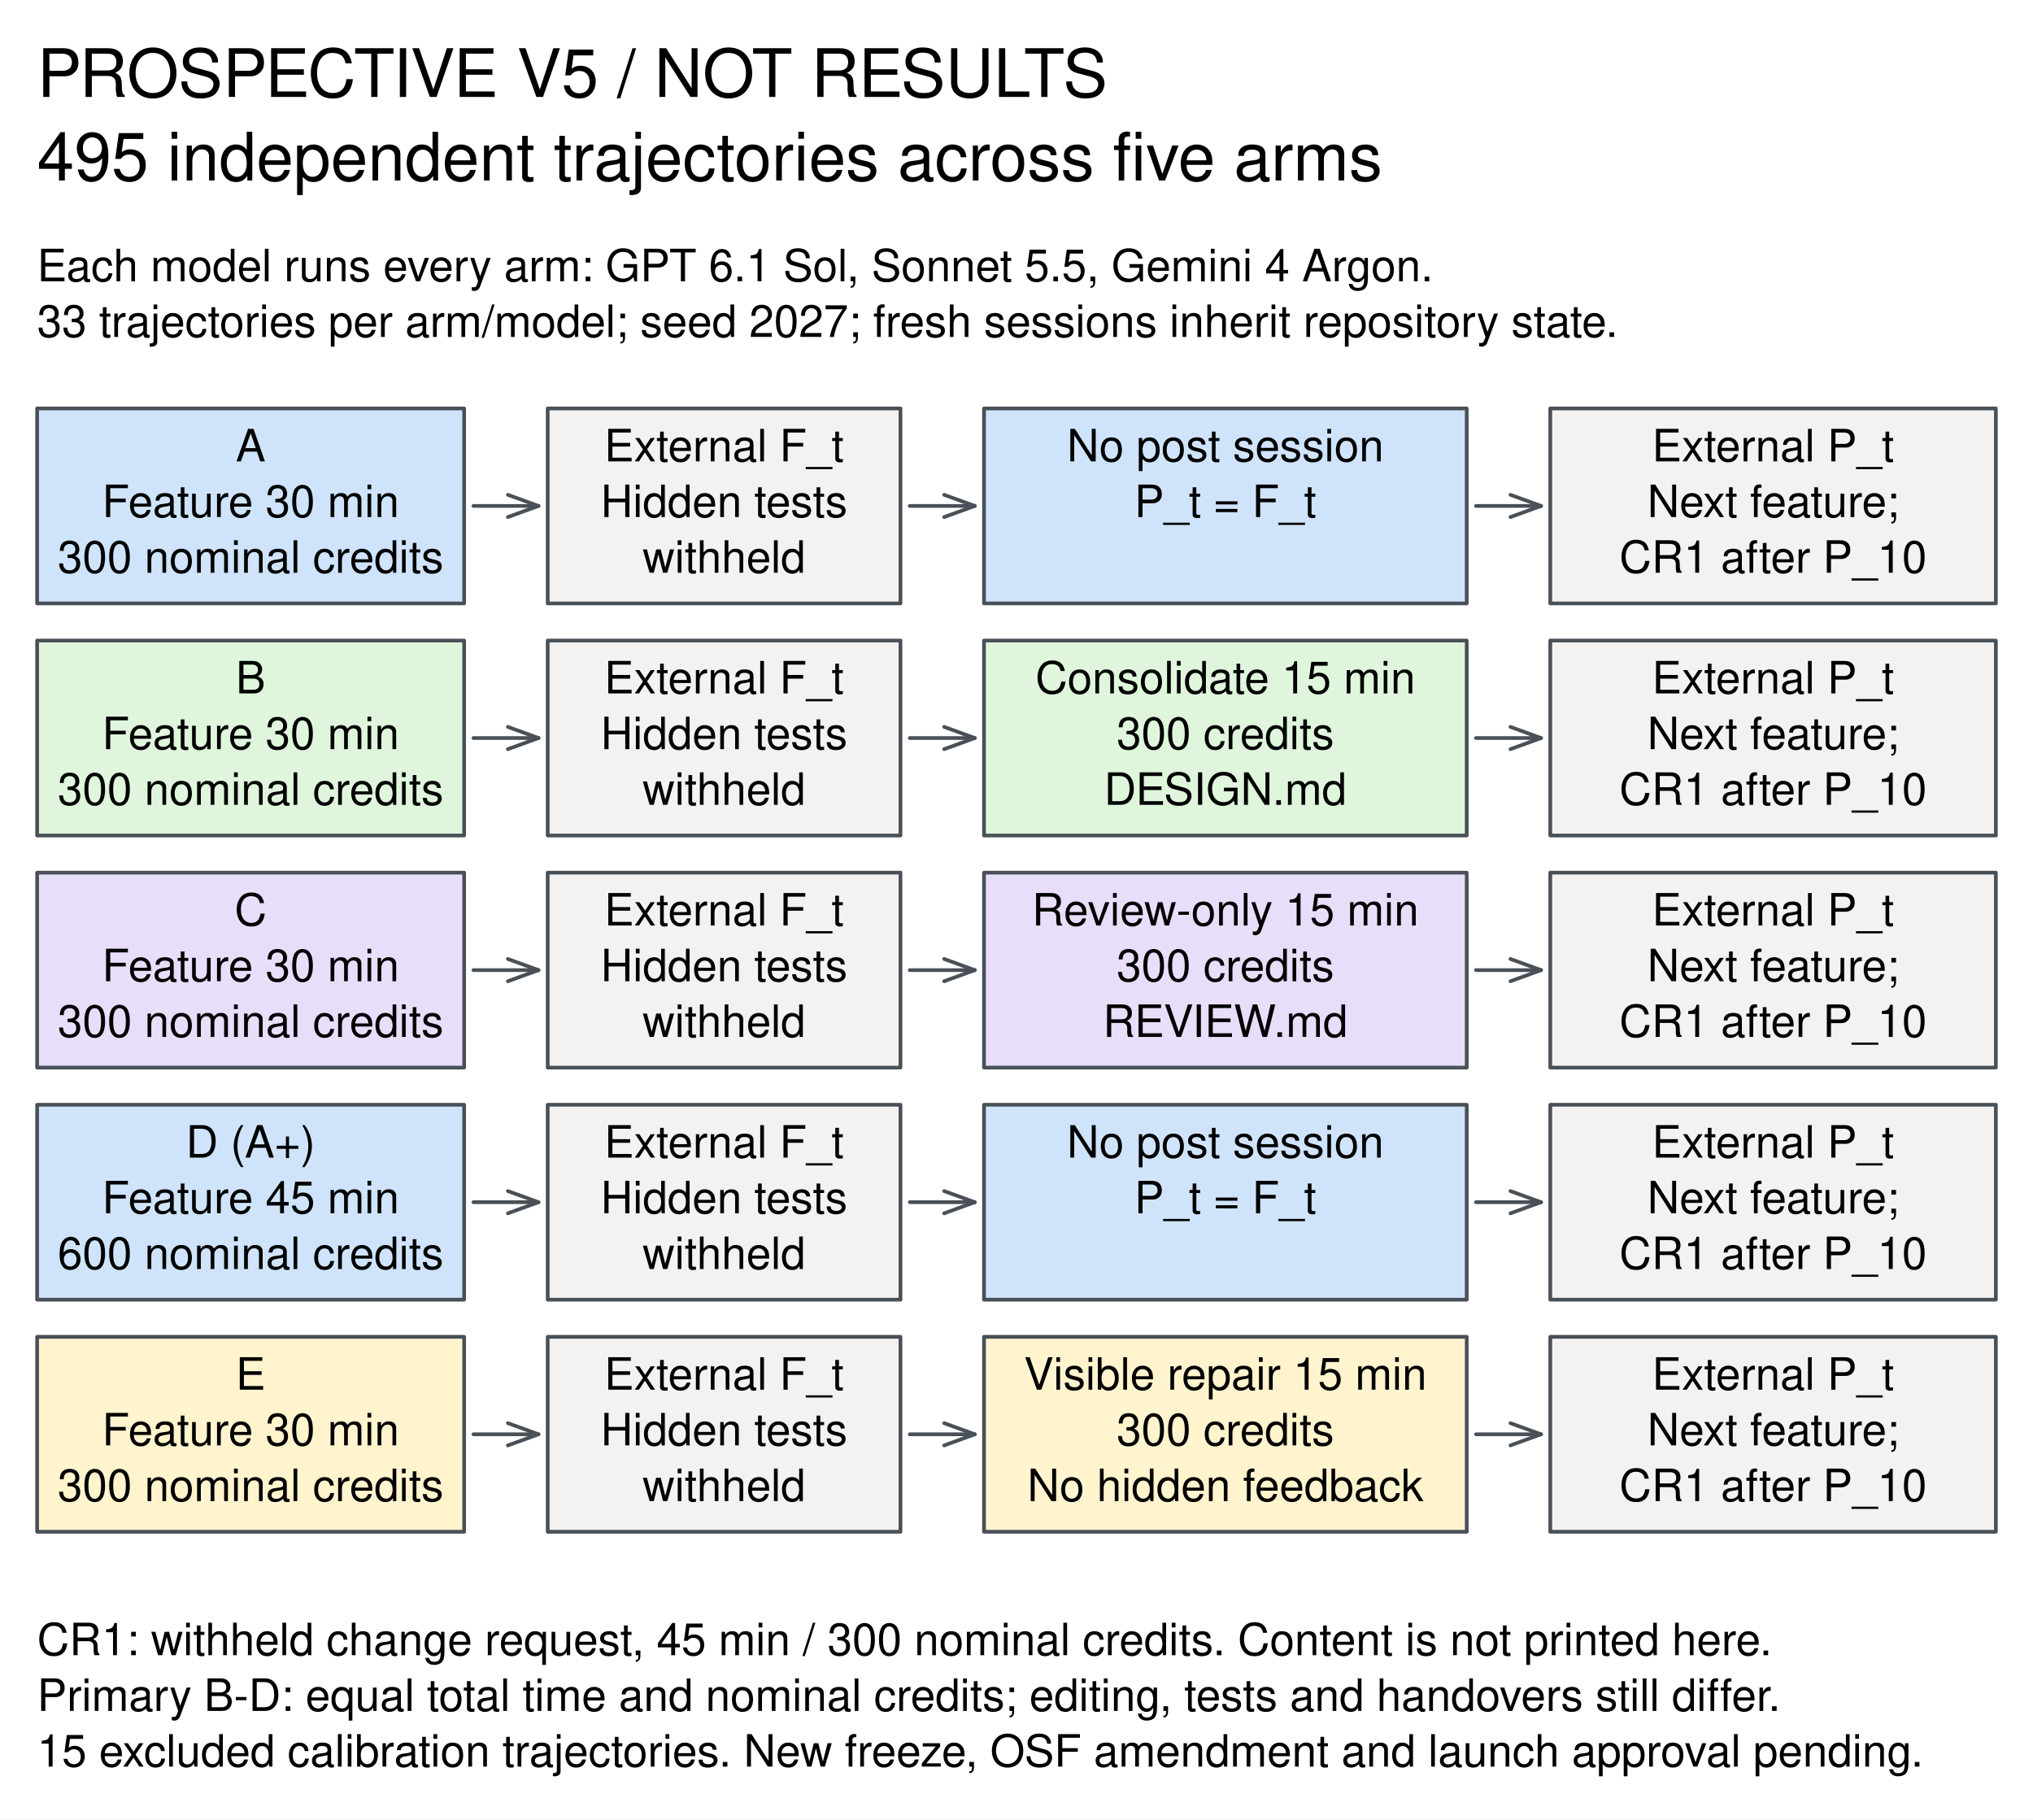
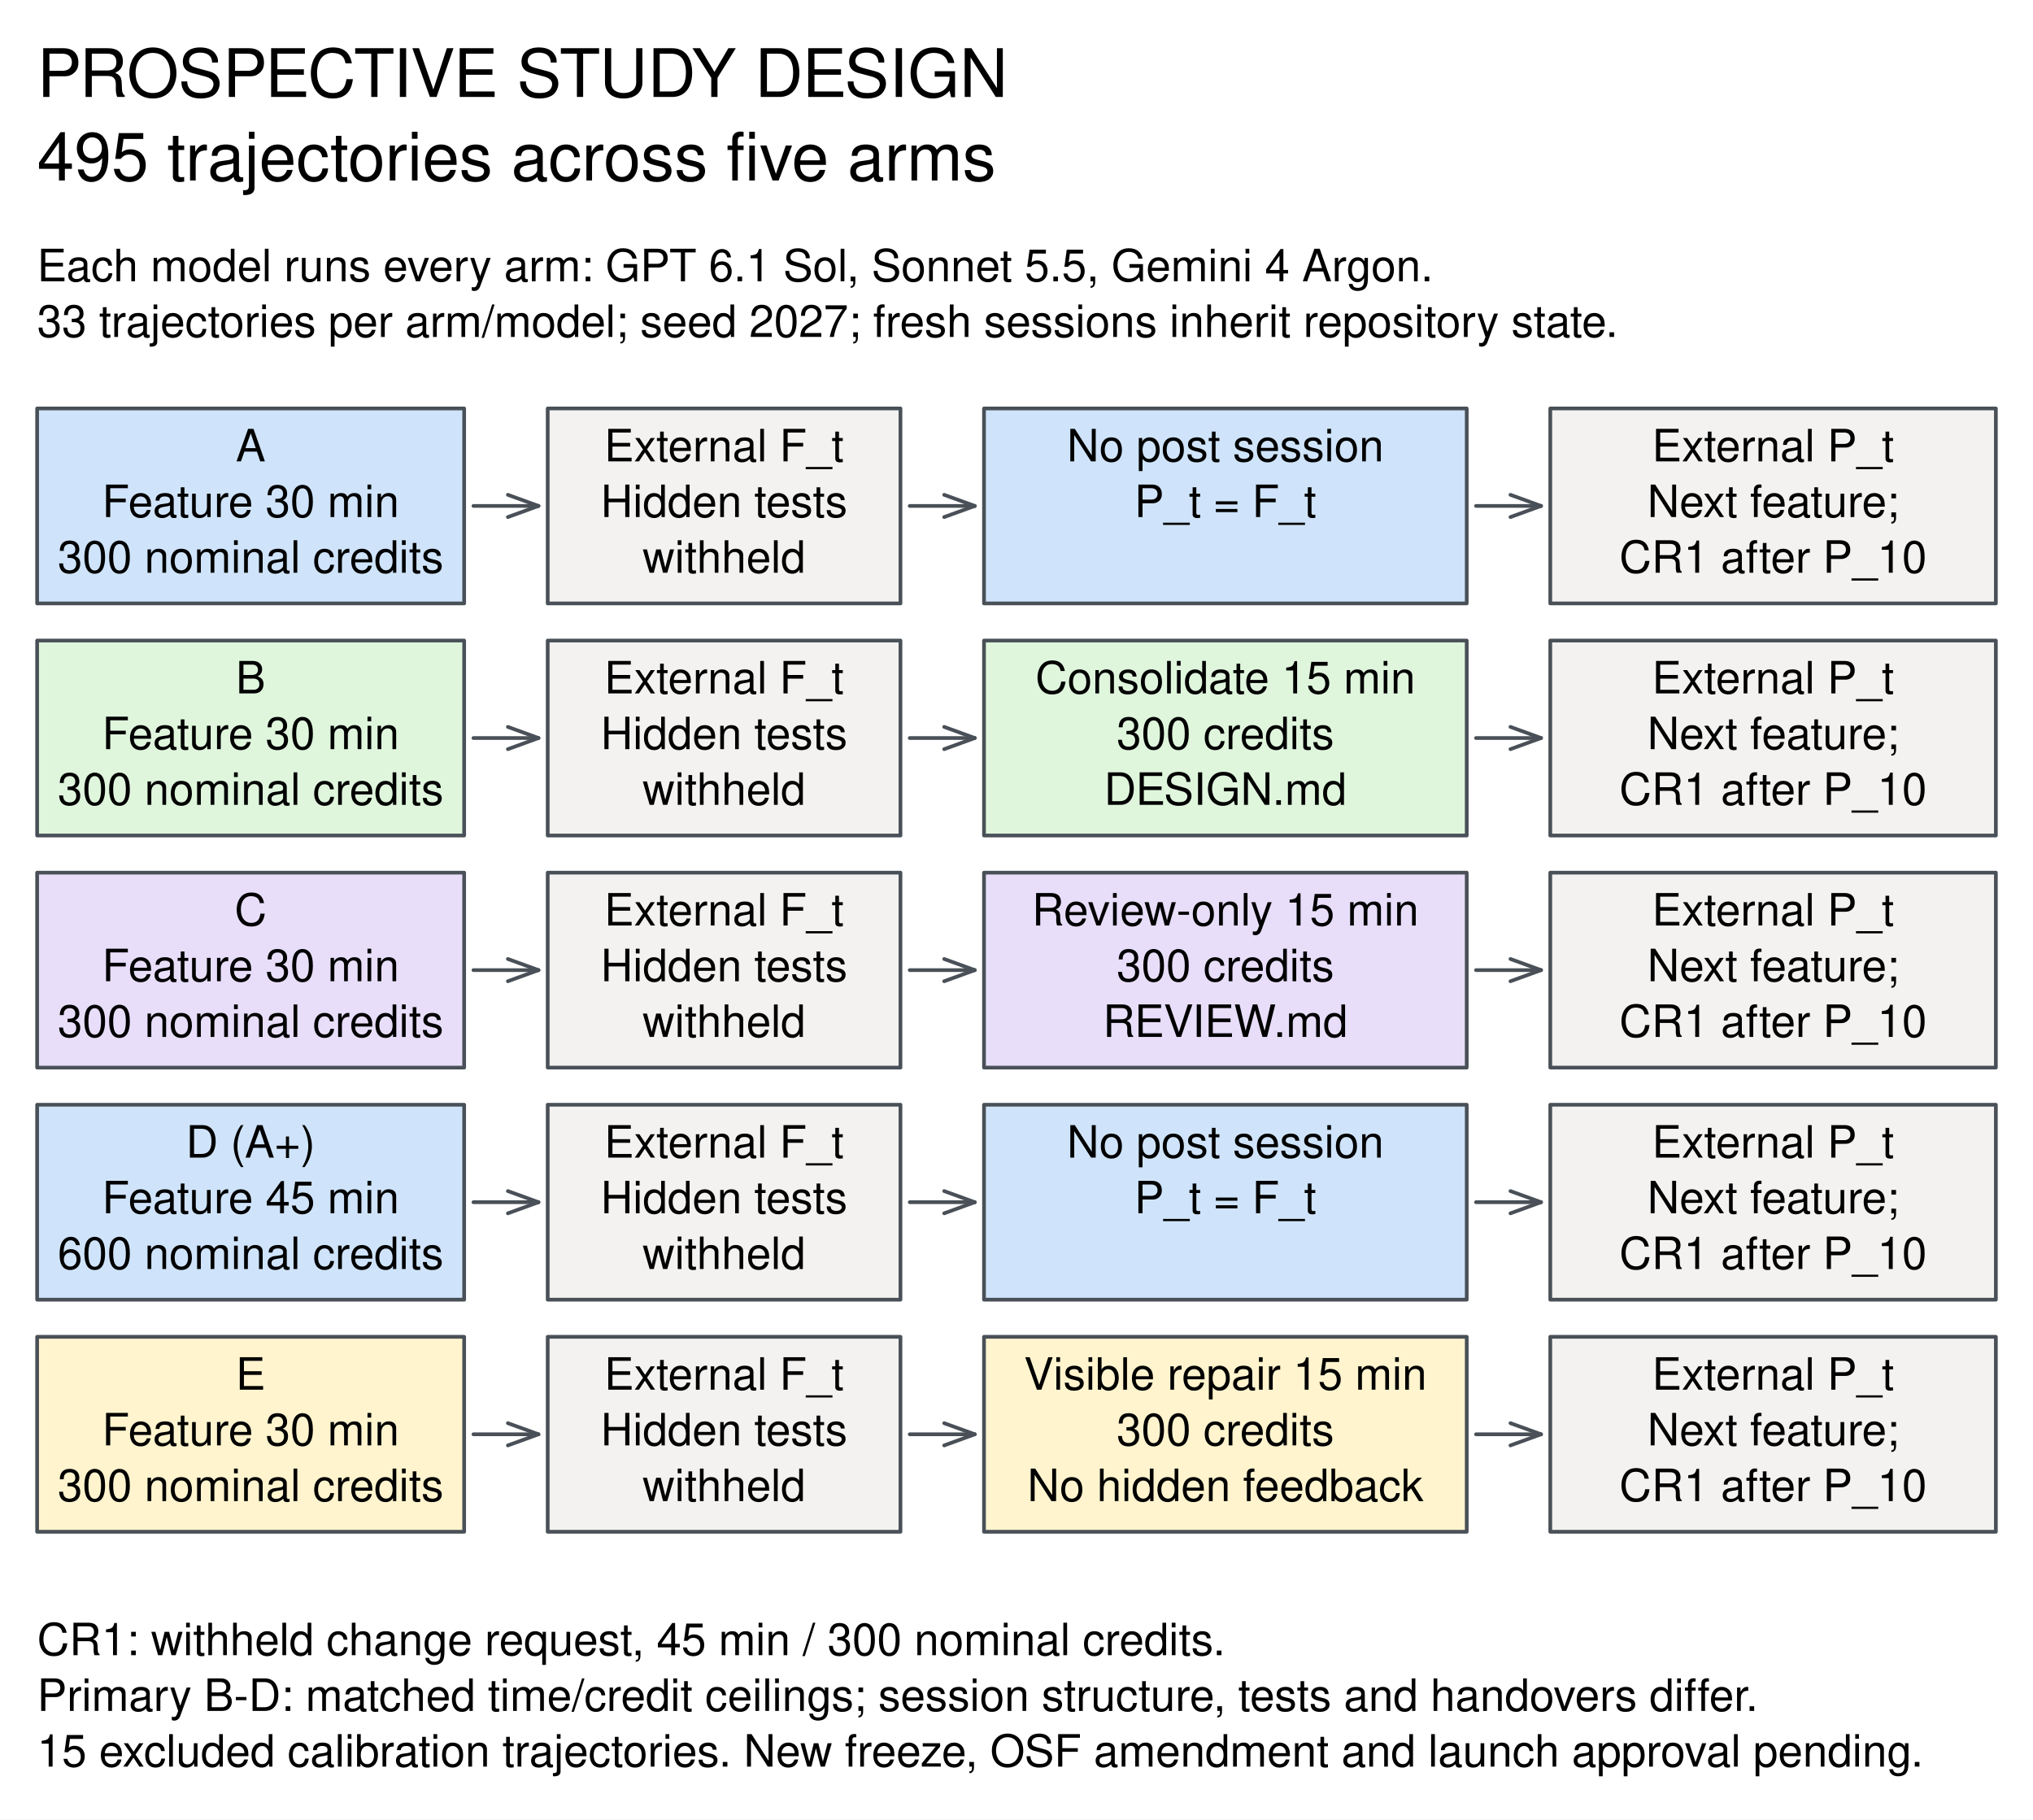
- <svg xmlns="http://www.w3.org/2000/svg" version="1.1" viewBox="0 0 1095 980" width="1095" height="980" data-source-sha256="dbc29b29dfb8ed0d226cc8c7c0f31c98709d17516f879c2e85faa7406adae901">
+ <svg xmlns="http://www.w3.org/2000/svg" version="1.1" viewBox="0 0 1095 980" width="1095" height="980" data-source-sha256="92f42d57559c1611776f6c818d2175ae9a0a7b2dbbf0409b1836638072770775">
  <defs>
    <style class="style-fonts">
      </style>
  </defs>
  <rect x="0" y="0" width="1095" height="980" fill="#ffffff" />
-   <g transform="translate(20 20) rotate(0 363.1904 45)">
-     <text x="0" y="32.221" font-family="Helvetica, Segoe UI Emoji" font-size="36px" fill="#000000" text-anchor="start" style="white-space: pre;" direction="ltr" dominant-baseline="alphabetic">PROSPECTIVE V5 / NOT RESULTS</text>
-     <text x="0" y="77.221" font-family="Helvetica, Segoe UI Emoji" font-size="36px" fill="#000000" text-anchor="start" style="white-space: pre;" direction="ltr" dominant-baseline="alphabetic">495 independent trajectories across five arms</text>
+   <g transform="translate(20 20) rotate(0 268.0488 45)">
+     <text x="0" y="32.221" font-family="Helvetica, Segoe UI Emoji" font-size="36px" fill="#000000" text-anchor="start" style="white-space: pre;" direction="ltr" dominant-baseline="alphabetic">PROSPECTIVE STUDY DESIGN</text>
+     <text x="0" y="77.221" font-family="Helvetica, Segoe UI Emoji" font-size="36px" fill="#000000" text-anchor="start" style="white-space: pre;" direction="ltr" dominant-baseline="alphabetic">495 trajectories across five arms</text>
  </g>
  <g transform="translate(20 130) rotate(0 426.873 30)">
    <text x="0" y="21.48" font-family="Helvetica, Segoe UI Emoji" font-size="24px" fill="#000000" text-anchor="start" style="white-space: pre;" direction="ltr" dominant-baseline="alphabetic">Each model runs every arm: GPT 6.1 Sol, Sonnet 5.5, Gemini 4 Argon.</text>
    <text x="0" y="51.48" font-family="Helvetica, Segoe UI Emoji" font-size="24px" fill="#000000" text-anchor="start" style="white-space: pre;" direction="ltr" dominant-baseline="alphabetic">33 trajectories per arm/model; seed 2027; fresh sessions inherit repository state.</text>
  </g>
  <g stroke-linecap="round" transform="translate(20 220) rotate(0 115 52.5)">
    <path d="M0 0 L230 0 L230 105 L0 105" stroke="none" stroke-width="0" fill="#CFE4FA" />
    <path d="M0 0 C46 0, 92.01 0, 230 0 M0 0 C49.68 0, 99.35 0, 230 0 M230 0 C230 32.07, 230 64.13, 230 105 M230 0 C230 34.21, 230 68.43, 230 105 M230 105 C164.56 105, 99.11 105, 0 105 M230 105 C155.77 105, 81.55 105, 0 105 M0 105 C0 81.68, 0 58.37, 0 0 M0 105 C0 78.27, 0 51.54, 0 0" stroke="#495057" stroke-width="2" fill="none" />
  </g>
  <g transform="translate(30.94336 227) rotate(0 104.0566 45)">
    <text x="104.057" y="21.48" font-family="Helvetica, Segoe UI Emoji" font-size="24px" fill="#000000" text-anchor="middle" style="white-space: pre;" direction="ltr" dominant-baseline="alphabetic">A</text>
    <text x="104.057" y="51.48" font-family="Helvetica, Segoe UI Emoji" font-size="24px" fill="#000000" text-anchor="middle" style="white-space: pre;" direction="ltr" dominant-baseline="alphabetic">Feature 30 min</text>
    <text x="104.057" y="81.48" font-family="Helvetica, Segoe UI Emoji" font-size="24px" fill="#000000" text-anchor="middle" style="white-space: pre;" direction="ltr" dominant-baseline="alphabetic">300 nominal credits</text>
  </g>
  <g stroke-linecap="round" transform="translate(295 220) rotate(0 95 52.5)">
    <path d="M0 0 L190 0 L190 105 L0 105" stroke="none" stroke-width="0" fill="#F3F2F1" />
    <path d="M0 0 C38 0, 76.01 0, 190 0 M0 0 C68.39 0, 136.79 0, 190 0 M190 0 C190 39.45, 190 78.89, 190 105 M190 0 C190 29.02, 190 58.05, 190 105 M190 105 C150.56 105, 111.13 105, 0 105 M190 105 C151.14 105, 112.27 105, 0 105 M0 105 C0 73.14, 0 41.28, 0 0 M0 105 C0 67.45, 0 29.9, 0 0" stroke="#495057" stroke-width="2" fill="none" />
  </g>
  <g transform="translate(323.2969 227) rotate(0 66.70312 45)">
    <text x="66.703" y="21.48" font-family="Helvetica, Segoe UI Emoji" font-size="24px" fill="#000000" text-anchor="middle" style="white-space: pre;" direction="ltr" dominant-baseline="alphabetic">External F_t</text>
    <text x="66.703" y="51.48" font-family="Helvetica, Segoe UI Emoji" font-size="24px" fill="#000000" text-anchor="middle" style="white-space: pre;" direction="ltr" dominant-baseline="alphabetic">Hidden tests</text>
    <text x="66.703" y="81.48" font-family="Helvetica, Segoe UI Emoji" font-size="24px" fill="#000000" text-anchor="middle" style="white-space: pre;" direction="ltr" dominant-baseline="alphabetic">withheld</text>
  </g>
  <g stroke-linecap="round" transform="translate(530 220) rotate(0 130 52.5)">
    <path d="M0 0 L260 0 L260 105 L0 105" stroke="none" stroke-width="0" fill="#CFE4FA" />
    <path d="M0 0 C52.01 0, 104.02 0, 260 0 M0 0 C79.03 0, 158.06 0, 260 0 M260 0 C260 25.82, 260 51.65, 260 105 M260 0 C260 23.83, 260 47.66, 260 105 M260 105 C174.05 105, 88.09 105, 0 105 M260 105 C185.55 105, 111.09 105, 0 105 M0 105 C0 64.59, 0 24.19, 0 0 M0 105 C0 77.63, 0 50.26, 0 0" stroke="#495057" stroke-width="2" fill="none" />
  </g>
  <g transform="translate(574.623 227) rotate(0 85.37695 30)">
    <text x="85.377" y="21.48" font-family="Helvetica, Segoe UI Emoji" font-size="24px" fill="#000000" text-anchor="middle" style="white-space: pre;" direction="ltr" dominant-baseline="alphabetic">No post session</text>
    <text x="85.377" y="51.48" font-family="Helvetica, Segoe UI Emoji" font-size="24px" fill="#000000" text-anchor="middle" style="white-space: pre;" direction="ltr" dominant-baseline="alphabetic">P_t = F_t</text>
  </g>
  <g stroke-linecap="round" transform="translate(835 220) rotate(0 120 52.5)">
    <path d="M0 0 L240 0 L240 105 L0 105" stroke="none" stroke-width="0" fill="#F3F2F1" />
    <path d="M0 0 C48.01 0, 96.02 0, 240 0 M0 0 C59.51 0, 119.01 0, 240 0 M240 0 C240 33.2, 240 66.4, 240 105 M240 0 C240 39.64, 240 79.28, 240 105 M240 105 C179.13 105, 118.26 105, 0 105 M240 105 C151.64 105, 63.27 105, 0 105 M0 105 C0 77.05, 0 49.1, 0 0 M0 105 C0 66.81, 0 28.62, 0 0" stroke="#495057" stroke-width="2" fill="none" />
  </g>
  <g transform="translate(872.2891 227) rotate(0 82.71094 45)">
    <text x="82.711" y="21.48" font-family="Helvetica, Segoe UI Emoji" font-size="24px" fill="#000000" text-anchor="middle" style="white-space: pre;" direction="ltr" dominant-baseline="alphabetic">External P_t</text>
    <text x="82.711" y="51.48" font-family="Helvetica, Segoe UI Emoji" font-size="24px" fill="#000000" text-anchor="middle" style="white-space: pre;" direction="ltr" dominant-baseline="alphabetic">Next feature;</text>
    <text x="82.711" y="81.48" font-family="Helvetica, Segoe UI Emoji" font-size="24px" fill="#000000" text-anchor="middle" style="white-space: pre;" direction="ltr" dominant-baseline="alphabetic">CR1 after P_10</text>
  </g>
  <g stroke-linecap="round">
    <g transform="translate(255 272.5) rotate(0 17.5 0)">
      <path d="M0 0 C7 0, 14 0, 35 0 M0 0 C13.72 0, 27.44 0, 35 0" stroke="#495057" stroke-width="2" fill="none" />
    </g>
    <g transform="translate(255 272.5) rotate(0 17.5 0)">
      <path d="M18.56 5.99 C21.85 4.79, 25.13 3.59, 35 0 M18.56 5.99 C25 3.64, 31.45 1.29, 35 0" stroke="#495057" stroke-width="2" fill="none" />
    </g>
    <g transform="translate(255 272.5) rotate(0 17.5 0)">
      <path d="M18.56 -5.99 C21.85 -4.79, 25.13 -3.59, 35 0 M18.56 -5.99 C25 -3.64, 31.45 -1.29, 35 0" stroke="#495057" stroke-width="2" fill="none" />
    </g>
  </g>
  <mask />
  <g stroke-linecap="round">
    <g transform="translate(490 272.5) rotate(0 17.5 0)">
      <path d="M0 0 C7 0, 14 0, 35 0 M0 0 C9.24 0, 18.47 0, 35 0" stroke="#495057" stroke-width="2" fill="none" />
    </g>
    <g transform="translate(490 272.5) rotate(0 17.5 0)">
      <path d="M18.56 5.99 C21.85 4.79, 25.14 3.59, 35 0 M18.56 5.99 C22.9 4.41, 27.24 2.83, 35 0" stroke="#495057" stroke-width="2" fill="none" />
    </g>
    <g transform="translate(490 272.5) rotate(0 17.5 0)">
      <path d="M18.56 -5.99 C21.85 -4.79, 25.14 -3.59, 35 0 M18.56 -5.99 C22.9 -4.41, 27.24 -2.83, 35 0" stroke="#495057" stroke-width="2" fill="none" />
    </g>
  </g>
  <mask />
  <g stroke-linecap="round">
    <g transform="translate(795 272.5) rotate(0 17.5 0)">
      <path d="M0 0 C7 0, 14 0, 35 0 M0 0 C11.76 0, 23.51 0, 35 0" stroke="#495057" stroke-width="2" fill="none" />
    </g>
    <g transform="translate(795 272.5) rotate(0 17.5 0)">
      <path d="M18.56 5.99 C21.85 4.79, 25.14 3.59, 35 0 M18.56 5.99 C24.08 3.97, 29.6 1.96, 35 0" stroke="#495057" stroke-width="2" fill="none" />
    </g>
    <g transform="translate(795 272.5) rotate(0 17.5 0)">
      <path d="M18.56 -5.99 C21.85 -4.79, 25.14 -3.59, 35 0 M18.56 -5.99 C24.08 -3.97, 29.6 -1.96, 35 0" stroke="#495057" stroke-width="2" fill="none" />
    </g>
  </g>
  <mask />
  <g stroke-linecap="round" transform="translate(20 345) rotate(0 115 52.5)">
    <path d="M0 0 L230 0 L230 105 L0 105" stroke="none" stroke-width="0" fill="#DFF6DD" />
    <path d="M0 0 C46.01 0, 92.03 0, 230 0 M0 0 C47.82 0, 95.64 0, 230 0 M230 0 C230 30.65, 230 61.29, 230 105 M230 0 C230 26.66, 230 53.33, 230 105 M230 105 C169.93 105, 109.86 105, 0 105 M230 105 C144.27 105, 58.54 105, 0 105 M0 105 C0 66.19, 0 27.38, 0 0 M0 105 C0 71.26, 0 37.53, 0 0" stroke="#495057" stroke-width="2" fill="none" />
  </g>
  <g transform="translate(30.94336 352) rotate(0 104.0566 45)">
    <text x="104.057" y="21.48" font-family="Helvetica, Segoe UI Emoji" font-size="24px" fill="#000000" text-anchor="middle" style="white-space: pre;" direction="ltr" dominant-baseline="alphabetic">B</text>
    <text x="104.057" y="51.48" font-family="Helvetica, Segoe UI Emoji" font-size="24px" fill="#000000" text-anchor="middle" style="white-space: pre;" direction="ltr" dominant-baseline="alphabetic">Feature 30 min</text>
    <text x="104.057" y="81.48" font-family="Helvetica, Segoe UI Emoji" font-size="24px" fill="#000000" text-anchor="middle" style="white-space: pre;" direction="ltr" dominant-baseline="alphabetic">300 nominal credits</text>
  </g>
  <g stroke-linecap="round" transform="translate(295 345) rotate(0 95 52.5)">
    <path d="M0 0 L190 0 L190 105 L0 105" stroke="none" stroke-width="0" fill="#F3F2F1" />
    <path d="M0 0 C38.01 0, 76.03 0, 190 0 M0 0 C66.86 0, 133.72 0, 190 0 M190 0 C190 38.02, 190 76.05, 190 105 M190 0 C190 21.47, 190 42.95, 190 105 M190 105 C117 105, 44 105, 0 105 M190 105 C141.64 105, 93.27 105, 0 105 M0 105 C0 78.64, 0 52.29, 0 0 M0 105 C0 81.44, 0 57.89, 0 0" stroke="#495057" stroke-width="2" fill="none" />
  </g>
  <g transform="translate(323.2969 352) rotate(0 66.70312 45)">
    <text x="66.703" y="21.48" font-family="Helvetica, Segoe UI Emoji" font-size="24px" fill="#000000" text-anchor="middle" style="white-space: pre;" direction="ltr" dominant-baseline="alphabetic">External F_t</text>
    <text x="66.703" y="51.48" font-family="Helvetica, Segoe UI Emoji" font-size="24px" fill="#000000" text-anchor="middle" style="white-space: pre;" direction="ltr" dominant-baseline="alphabetic">Hidden tests</text>
    <text x="66.703" y="81.48" font-family="Helvetica, Segoe UI Emoji" font-size="24px" fill="#000000" text-anchor="middle" style="white-space: pre;" direction="ltr" dominant-baseline="alphabetic">withheld</text>
  </g>
  <g stroke-linecap="round" transform="translate(530 345) rotate(0 130 52.5)">
    <path d="M0 0 L260 0 L260 105 L0 105" stroke="none" stroke-width="0" fill="#DFF6DD" />
    <path d="M0 0 C52.02 0, 104.04 0, 260 0 M0 0 C76.93 0, 153.86 0, 260 0 M260 0 C260 24.4, 260 48.8, 260 105 M260 0 C260 37.28, 260 74.56, 260 105 M260 105 C180.12 105, 100.24 105, 0 105 M260 105 C172.54 105, 85.09 105, 0 105 M0 105 C0 70.1, 0 35.2, 0 0 M0 105 C0 70.62, 0 36.25, 0 0" stroke="#495057" stroke-width="2" fill="none" />
  </g>
  <g transform="translate(557.2734 352) rotate(0 102.7266 45)">
    <text x="102.727" y="21.48" font-family="Helvetica, Segoe UI Emoji" font-size="24px" fill="#000000" text-anchor="middle" style="white-space: pre;" direction="ltr" dominant-baseline="alphabetic">Consolidate 15 min</text>
    <text x="102.727" y="51.48" font-family="Helvetica, Segoe UI Emoji" font-size="24px" fill="#000000" text-anchor="middle" style="white-space: pre;" direction="ltr" dominant-baseline="alphabetic">300 credits</text>
    <text x="102.727" y="81.48" font-family="Helvetica, Segoe UI Emoji" font-size="24px" fill="#000000" text-anchor="middle" style="white-space: pre;" direction="ltr" dominant-baseline="alphabetic">DESIGN.md</text>
  </g>
  <g stroke-linecap="round" transform="translate(835 345) rotate(0 120 52.5)">
    <path d="M0 0 L240 0 L240 105 L0 105" stroke="none" stroke-width="0" fill="#F3F2F1" />
    <path d="M0 0 C48.02 0, 96.04 0, 240 0 M0 0 C57.57 0, 115.14 0, 240 0 M240 0 C240 31.78, 240 63.56, 240 105 M240 0 C240 32.09, 240 64.18, 240 105 M240 105 C184.74 105, 129.48 105, 0 105 M240 105 C187.64 105, 135.27 105, 0 105 M0 105 C0 82.56, 0 60.11, 0 0 M0 105 C0 80.81, 0 56.61, 0 0" stroke="#495057" stroke-width="2" fill="none" />
  </g>
  <g transform="translate(872.2891 352) rotate(0 82.71094 45)">
    <text x="82.711" y="21.48" font-family="Helvetica, Segoe UI Emoji" font-size="24px" fill="#000000" text-anchor="middle" style="white-space: pre;" direction="ltr" dominant-baseline="alphabetic">External P_t</text>
    <text x="82.711" y="51.48" font-family="Helvetica, Segoe UI Emoji" font-size="24px" fill="#000000" text-anchor="middle" style="white-space: pre;" direction="ltr" dominant-baseline="alphabetic">Next feature;</text>
    <text x="82.711" y="81.48" font-family="Helvetica, Segoe UI Emoji" font-size="24px" fill="#000000" text-anchor="middle" style="white-space: pre;" direction="ltr" dominant-baseline="alphabetic">CR1 after P_10</text>
  </g>
  <g stroke-linecap="round">
    <g transform="translate(255 397.5) rotate(0 17.5 0)">
      <path d="M0 0 C7 0, 14.01 0, 35 0 M0 0 C13.44 0, 26.87 0, 35 0" stroke="#495057" stroke-width="2" fill="none" />
    </g>
    <g transform="translate(255 397.5) rotate(0 17.5 0)">
      <path d="M18.56 5.99 C21.85 4.79, 25.14 3.59, 35 0 M18.56 5.99 C24.87 3.69, 31.18 1.39, 35 0" stroke="#495057" stroke-width="2" fill="none" />
    </g>
    <g transform="translate(255 397.5) rotate(0 17.5 0)">
      <path d="M18.56 -5.99 C21.85 -4.79, 25.14 -3.59, 35 0 M18.56 -5.99 C24.87 -3.69, 31.18 -1.39, 35 0" stroke="#495057" stroke-width="2" fill="none" />
    </g>
  </g>
  <mask />
  <g stroke-linecap="round">
    <g transform="translate(490 397.5) rotate(0 17.5 0)">
      <path d="M0 0 C7 0, 14.01 0, 35 0 M0 0 C8.96 0, 17.91 0, 35 0" stroke="#495057" stroke-width="2" fill="none" />
    </g>
    <g transform="translate(490 397.5) rotate(0 17.5 0)">
      <path d="M18.56 5.99 C21.85 4.79, 25.14 3.59, 35 0 M18.56 5.99 C22.76 4.45, 26.97 2.92, 35 0" stroke="#495057" stroke-width="2" fill="none" />
    </g>
    <g transform="translate(490 397.5) rotate(0 17.5 0)">
      <path d="M18.56 -5.99 C21.85 -4.79, 25.14 -3.59, 35 0 M18.56 -5.99 C22.76 -4.45, 26.97 -2.92, 35 0" stroke="#495057" stroke-width="2" fill="none" />
    </g>
  </g>
  <mask />
  <g stroke-linecap="round">
    <g transform="translate(795 397.5) rotate(0 17.5 0)">
      <path d="M0 0 C7 0, 14.01 0, 35 0 M0 0 C11.47 0, 22.95 0, 35 0" stroke="#495057" stroke-width="2" fill="none" />
    </g>
    <g transform="translate(795 397.5) rotate(0 17.5 0)">
      <path d="M18.56 5.99 C21.85 4.79, 25.14 3.59, 35 0 M18.56 5.99 C23.95 4.02, 29.34 2.06, 35 0" stroke="#495057" stroke-width="2" fill="none" />
    </g>
    <g transform="translate(795 397.5) rotate(0 17.5 0)">
      <path d="M18.56 -5.99 C21.85 -4.79, 25.14 -3.59, 35 0 M18.56 -5.99 C23.95 -4.02, 29.34 -2.06, 35 0" stroke="#495057" stroke-width="2" fill="none" />
    </g>
  </g>
  <mask />
  <g stroke-linecap="round" transform="translate(20 470) rotate(0 115 52.5)">
    <path d="M0 0 L230 0 L230 105 L0 105" stroke="none" stroke-width="0" fill="#E8DEFA" />
    <path d="M0 0 C46.03 0, 92.05 0, 230 0 M0 0 C91.96 0, 183.93 0, 230 0 M230 0 C230 29.23, 230 58.45, 230 105 M230 0 C230 40.11, 230 80.23, 230 105 M230 105 C175.3 105, 120.6 105, 0 105 M230 105 C178.77 105, 127.54 105, 0 105 M0 105 C0 71.69, 0 38.39, 0 0 M0 105 C0 64.26, 0 23.51, 0 0" stroke="#495057" stroke-width="2" fill="none" />
  </g>
  <g transform="translate(30.94336 477) rotate(0 104.0566 45)">
    <text x="104.057" y="21.48" font-family="Helvetica, Segoe UI Emoji" font-size="24px" fill="#000000" text-anchor="middle" style="white-space: pre;" direction="ltr" dominant-baseline="alphabetic">C</text>
    <text x="104.057" y="51.48" font-family="Helvetica, Segoe UI Emoji" font-size="24px" fill="#000000" text-anchor="middle" style="white-space: pre;" direction="ltr" dominant-baseline="alphabetic">Feature 30 min</text>
    <text x="104.057" y="81.48" font-family="Helvetica, Segoe UI Emoji" font-size="24px" fill="#000000" text-anchor="middle" style="white-space: pre;" direction="ltr" dominant-baseline="alphabetic">300 nominal credits</text>
  </g>
  <g stroke-linecap="round" transform="translate(295 470) rotate(0 95 52.5)">
    <path d="M0 0 L190 0 L190 105 L0 105" stroke="none" stroke-width="0" fill="#F3F2F1" />
    <path d="M0 0 C38.02 0, 76.05 0, 190 0 M0 0 C65.33 0, 130.66 0, 190 0 M190 0 C190 36.6, 190 73.21, 190 105 M190 0 C190 34.92, 190 69.85, 190 105 M190 105 C121.44 105, 52.88 105, 0 105 M190 105 C132.14 105, 74.27 105, 0 105 M0 105 C0 63.15, 0 21.3, 0 0 M0 105 C0 74.44, 0 43.87, 0 0" stroke="#495057" stroke-width="2" fill="none" />
  </g>
  <g transform="translate(323.2969 477) rotate(0 66.70312 45)">
    <text x="66.703" y="21.48" font-family="Helvetica, Segoe UI Emoji" font-size="24px" fill="#000000" text-anchor="middle" style="white-space: pre;" direction="ltr" dominant-baseline="alphabetic">External F_t</text>
    <text x="66.703" y="51.48" font-family="Helvetica, Segoe UI Emoji" font-size="24px" fill="#000000" text-anchor="middle" style="white-space: pre;" direction="ltr" dominant-baseline="alphabetic">Hidden tests</text>
    <text x="66.703" y="81.48" font-family="Helvetica, Segoe UI Emoji" font-size="24px" fill="#000000" text-anchor="middle" style="white-space: pre;" direction="ltr" dominant-baseline="alphabetic">withheld</text>
  </g>
  <g stroke-linecap="round" transform="translate(530 470) rotate(0 130 52.5)">
    <path d="M0 0 L260 0 L260 105 L0 105" stroke="none" stroke-width="0" fill="#E8DEFA" />
    <path d="M0 0 C52.03 0, 104.07 0, 260 0 M0 0 C74.83 0, 149.67 0, 260 0 M260 0 C260 22.98, 260 45.96, 260 105 M260 0 C260 29.73, 260 59.46, 260 105 M260 105 C186.19 105, 112.39 105, 0 105 M260 105 C159.54 105, 59.09 105, 0 105 M0 105 C0 75.61, 0 46.21, 0 0 M0 105 C0 63.62, 0 22.23, 0 0" stroke="#495057" stroke-width="2" fill="none" />
  </g>
  <g transform="translate(555.293 477) rotate(0 104.707 45)">
    <text x="104.707" y="21.48" font-family="Helvetica, Segoe UI Emoji" font-size="24px" fill="#000000" text-anchor="middle" style="white-space: pre;" direction="ltr" dominant-baseline="alphabetic">Review-only 15 min</text>
    <text x="104.707" y="51.48" font-family="Helvetica, Segoe UI Emoji" font-size="24px" fill="#000000" text-anchor="middle" style="white-space: pre;" direction="ltr" dominant-baseline="alphabetic">300 credits</text>
    <text x="104.707" y="81.48" font-family="Helvetica, Segoe UI Emoji" font-size="24px" fill="#000000" text-anchor="middle" style="white-space: pre;" direction="ltr" dominant-baseline="alphabetic">REVIEW.md</text>
  </g>
  <g stroke-linecap="round" transform="translate(835 470) rotate(0 120 52.5)">
    <path d="M0 0 L240 0 L240 105 L0 105" stroke="none" stroke-width="0" fill="#F3F2F1" />
    <path d="M0 0 C48.03 0, 96.07 0, 240 0 M0 0 C55.63 0, 111.27 0, 240 0 M240 0 C240 30.36, 240 60.72, 240 105 M240 0 C240 24.54, 240 49.08, 240 105 M240 105 C190.34 105, 140.69 105, 0 105 M240 105 C175.64 105, 111.27 105, 0 105 M0 105 C0 67.06, 0 29.12, 0 0 M0 105 C0 73.8, 0 42.6, 0 0" stroke="#495057" stroke-width="2" fill="none" />
  </g>
  <g transform="translate(872.2891 477) rotate(0 82.71094 45)">
    <text x="82.711" y="21.48" font-family="Helvetica, Segoe UI Emoji" font-size="24px" fill="#000000" text-anchor="middle" style="white-space: pre;" direction="ltr" dominant-baseline="alphabetic">External P_t</text>
    <text x="82.711" y="51.48" font-family="Helvetica, Segoe UI Emoji" font-size="24px" fill="#000000" text-anchor="middle" style="white-space: pre;" direction="ltr" dominant-baseline="alphabetic">Next feature;</text>
    <text x="82.711" y="81.48" font-family="Helvetica, Segoe UI Emoji" font-size="24px" fill="#000000" text-anchor="middle" style="white-space: pre;" direction="ltr" dominant-baseline="alphabetic">CR1 after P_10</text>
  </g>
  <g stroke-linecap="round">
    <g transform="translate(255 522.5) rotate(0 17.5 0)">
      <path d="M0 0 C7.01 0, 14.01 0, 35 0 M0 0 C13.15 0, 26.31 0, 35 0" stroke="#495057" stroke-width="2" fill="none" />
    </g>
    <g transform="translate(255 522.5) rotate(0 17.5 0)">
      <path d="M18.56 5.99 C21.85 4.79, 25.14 3.59, 35 0 M18.56 5.99 C24.74 3.74, 30.92 1.49, 35 0" stroke="#495057" stroke-width="2" fill="none" />
    </g>
    <g transform="translate(255 522.5) rotate(0 17.5 0)">
      <path d="M18.56 -5.99 C21.85 -4.79, 25.14 -3.59, 35 0 M18.56 -5.99 C24.74 -3.74, 30.92 -1.49, 35 0" stroke="#495057" stroke-width="2" fill="none" />
    </g>
  </g>
  <mask />
  <g stroke-linecap="round">
    <g transform="translate(490 522.5) rotate(0 17.5 0)">
      <path d="M0 0 C7.01 0, 14.01 0, 35 0 M0 0 C8.67 0, 17.35 0, 35 0" stroke="#495057" stroke-width="2" fill="none" />
    </g>
    <g transform="translate(490 522.5) rotate(0 17.5 0)">
      <path d="M18.56 5.99 C21.85 4.79, 25.14 3.59, 35 0 M18.56 5.99 C22.63 4.5, 26.7 3.02, 35 0" stroke="#495057" stroke-width="2" fill="none" />
    </g>
    <g transform="translate(490 522.5) rotate(0 17.5 0)">
      <path d="M18.56 -5.99 C21.85 -4.79, 25.14 -3.59, 35 0 M18.56 -5.99 C22.63 -4.5, 26.7 -3.02, 35 0" stroke="#495057" stroke-width="2" fill="none" />
    </g>
  </g>
  <mask />
  <g stroke-linecap="round">
    <g transform="translate(795 522.5) rotate(0 17.5 0)">
      <path d="M0 0 C7.01 0, 14.01 0, 35 0 M0 0 C11.19 0, 22.38 0, 35 0" stroke="#495057" stroke-width="2" fill="none" />
    </g>
    <g transform="translate(795 522.5) rotate(0 17.5 0)">
      <path d="M18.56 5.99 C21.85 4.79, 25.14 3.59, 35 0 M18.56 5.99 C23.81 4.07, 29.07 2.16, 35 0" stroke="#495057" stroke-width="2" fill="none" />
    </g>
    <g transform="translate(795 522.5) rotate(0 17.5 0)">
      <path d="M18.56 -5.99 C21.85 -4.79, 25.14 -3.59, 35 0 M18.56 -5.99 C23.81 -4.07, 29.07 -2.16, 35 0" stroke="#495057" stroke-width="2" fill="none" />
    </g>
  </g>
  <mask />
  <g stroke-linecap="round" transform="translate(20 595) rotate(0 115 52.5)">
    <path d="M0 0 L230 0 L230 105 L0 105" stroke="none" stroke-width="0" fill="#CFE4FA" />
    <path d="M0 0 C46.04 0, 92.07 0, 230 0 M0 0 C90.11 0, 180.22 0, 230 0 M230 0 C230 27.8, 230 55.61, 230 105 M230 0 C230 32.56, 230 65.13, 230 105 M230 105 C180.67 105, 131.35 105, 0 105 M230 105 C167.27 105, 104.54 105, 0 105 M0 105 C0 77.2, 0 49.4, 0 0 M0 105 C0 78.25, 0 51.5, 0 0" stroke="#495057" stroke-width="2" fill="none" />
  </g>
  <g transform="translate(30.94336 602) rotate(0 104.0566 45)">
    <text x="104.057" y="21.48" font-family="Helvetica, Segoe UI Emoji" font-size="24px" fill="#000000" text-anchor="middle" style="white-space: pre;" direction="ltr" dominant-baseline="alphabetic">D (A+)</text>
    <text x="104.057" y="51.48" font-family="Helvetica, Segoe UI Emoji" font-size="24px" fill="#000000" text-anchor="middle" style="white-space: pre;" direction="ltr" dominant-baseline="alphabetic">Feature 45 min</text>
    <text x="104.057" y="81.48" font-family="Helvetica, Segoe UI Emoji" font-size="24px" fill="#000000" text-anchor="middle" style="white-space: pre;" direction="ltr" dominant-baseline="alphabetic">600 nominal credits</text>
  </g>
  <g stroke-linecap="round" transform="translate(295 595) rotate(0 95 52.5)">
    <path d="M0 0 L190 0 L190 105 L0 105" stroke="none" stroke-width="0" fill="#F3F2F1" />
    <path d="M0 0 C38.03 0, 76.06 0, 190 0 M0 0 C63.8 0, 127.59 0, 190 0 M190 0 C190 35.18, 190 70.36, 190 105 M190 0 C190 27.37, 190 54.75, 190 105 M190 105 C125.88 105, 61.75 105, 0 105 M190 105 C122.64 105, 55.27 105, 0 105 M0 105 C0 68.66, 0 32.31, 0 0 M0 105 C0 67.43, 0 29.86, 0 0" stroke="#495057" stroke-width="2" fill="none" />
  </g>
  <g transform="translate(323.2969 602) rotate(0 66.70312 45)">
    <text x="66.703" y="21.48" font-family="Helvetica, Segoe UI Emoji" font-size="24px" fill="#000000" text-anchor="middle" style="white-space: pre;" direction="ltr" dominant-baseline="alphabetic">External F_t</text>
    <text x="66.703" y="51.48" font-family="Helvetica, Segoe UI Emoji" font-size="24px" fill="#000000" text-anchor="middle" style="white-space: pre;" direction="ltr" dominant-baseline="alphabetic">Hidden tests</text>
    <text x="66.703" y="81.48" font-family="Helvetica, Segoe UI Emoji" font-size="24px" fill="#000000" text-anchor="middle" style="white-space: pre;" direction="ltr" dominant-baseline="alphabetic">withheld</text>
  </g>
  <g stroke-linecap="round" transform="translate(530 595) rotate(0 130 52.5)">
    <path d="M0 0 L260 0 L260 105 L0 105" stroke="none" stroke-width="0" fill="#CFE4FA" />
    <path d="M0 0 C52.05 0, 104.09 0, 260 0 M0 0 C72.74 0, 145.47 0, 260 0 M260 0 C260 21.56, 260 43.12, 260 105 M260 0 C260 22.18, 260 44.37, 260 105 M260 105 C192.27 105, 124.53 105, 0 105 M260 105 C198.54 105, 137.09 105, 0 105 M0 105 C0 81.11, 0 57.22, 0 0 M0 105 C0 77.61, 0 50.22, 0 0" stroke="#495057" stroke-width="2" fill="none" />
  </g>
  <g transform="translate(574.623 602) rotate(0 85.37695 30)">
    <text x="85.377" y="21.48" font-family="Helvetica, Segoe UI Emoji" font-size="24px" fill="#000000" text-anchor="middle" style="white-space: pre;" direction="ltr" dominant-baseline="alphabetic">No post session</text>
    <text x="85.377" y="51.48" font-family="Helvetica, Segoe UI Emoji" font-size="24px" fill="#000000" text-anchor="middle" style="white-space: pre;" direction="ltr" dominant-baseline="alphabetic">P_t = F_t</text>
  </g>
  <g stroke-linecap="round" transform="translate(835 595) rotate(0 120 52.5)">
    <path d="M0 0 L240 0 L240 105 L0 105" stroke="none" stroke-width="0" fill="#F3F2F1" />
    <path d="M0 0 C48.05 0, 96.09 0, 240 0 M0 0 C53.7 0, 107.4 0, 240 0 M240 0 C240 28.94, 240 57.88, 240 105 M240 0 C240 37.99, 240 75.98, 240 105 M240 105 C147.95 105, 55.9 105, 0 105 M240 105 C163.63 105, 87.27 105, 0 105 M0 105 C0 72.57, 0 40.13, 0 0 M0 105 C0 66.79, 0 28.58, 0 0" stroke="#495057" stroke-width="2" fill="none" />
  </g>
  <g transform="translate(872.2891 602) rotate(0 82.71094 45)">
    <text x="82.711" y="21.48" font-family="Helvetica, Segoe UI Emoji" font-size="24px" fill="#000000" text-anchor="middle" style="white-space: pre;" direction="ltr" dominant-baseline="alphabetic">External P_t</text>
    <text x="82.711" y="51.48" font-family="Helvetica, Segoe UI Emoji" font-size="24px" fill="#000000" text-anchor="middle" style="white-space: pre;" direction="ltr" dominant-baseline="alphabetic">Next feature;</text>
    <text x="82.711" y="81.48" font-family="Helvetica, Segoe UI Emoji" font-size="24px" fill="#000000" text-anchor="middle" style="white-space: pre;" direction="ltr" dominant-baseline="alphabetic">CR1 after P_10</text>
  </g>
  <g stroke-linecap="round">
    <g transform="translate(255 647.5) rotate(0 17.5 0)">
      <path d="M0 0 C7.01 0, 14.01 0, 35 0 M0 0 C12.87 0, 25.74 0, 35 0" stroke="#495057" stroke-width="2" fill="none" />
    </g>
    <g transform="translate(255 647.5) rotate(0 17.5 0)">
      <path d="M18.56 5.99 C21.85 4.79, 25.14 3.59, 35 0 M18.56 5.99 C24.6 3.78, 30.65 1.58, 35 0" stroke="#495057" stroke-width="2" fill="none" />
    </g>
    <g transform="translate(255 647.5) rotate(0 17.5 0)">
      <path d="M18.56 -5.99 C21.85 -4.79, 25.14 -3.59, 35 0 M18.56 -5.99 C24.6 -3.78, 30.65 -1.58, 35 0" stroke="#495057" stroke-width="2" fill="none" />
    </g>
  </g>
  <mask />
  <g stroke-linecap="round">
    <g transform="translate(490 647.5) rotate(0 17.5 0)">
      <path d="M0 0 C7.01 0, 14.01 0, 35 0 M0 0 C8.39 0, 16.78 0, 35 0" stroke="#495057" stroke-width="2" fill="none" />
    </g>
    <g transform="translate(490 647.5) rotate(0 17.5 0)">
      <path d="M18.56 5.99 C21.85 4.79, 25.14 3.59, 35 0 M18.56 5.99 C22.5 4.55, 26.44 3.12, 35 0" stroke="#495057" stroke-width="2" fill="none" />
    </g>
    <g transform="translate(490 647.5) rotate(0 17.5 0)">
      <path d="M18.56 -5.99 C21.85 -4.79, 25.14 -3.59, 35 0 M18.56 -5.99 C22.5 -4.55, 26.44 -3.12, 35 0" stroke="#495057" stroke-width="2" fill="none" />
    </g>
  </g>
  <mask />
  <g stroke-linecap="round">
    <g transform="translate(795 647.5) rotate(0 17.5 0)">
      <path d="M0 0 C7.01 0, 14.01 0, 35 0 M0 0 C10.91 0, 21.82 0, 35 0" stroke="#495057" stroke-width="2" fill="none" />
    </g>
    <g transform="translate(795 647.5) rotate(0 17.5 0)">
      <path d="M18.56 5.99 C21.85 4.79, 25.14 3.59, 35 0 M18.56 5.99 C23.68 4.12, 28.81 2.25, 35 0" stroke="#495057" stroke-width="2" fill="none" />
    </g>
    <g transform="translate(795 647.5) rotate(0 17.5 0)">
      <path d="M18.56 -5.99 C21.85 -4.79, 25.14 -3.59, 35 0 M18.56 -5.99 C23.68 -4.12, 28.81 -2.25, 35 0" stroke="#495057" stroke-width="2" fill="none" />
    </g>
  </g>
  <mask />
  <g stroke-linecap="round" transform="translate(20 720) rotate(0 115 52.5)">
    <path d="M0 0 L230 0 L230 105 L0 105" stroke="none" stroke-width="0" fill="#FFF4CE" />
    <path d="M0 0 C46.05 0, 92.1 0, 230 0 M0 0 C88.25 0, 176.51 0, 230 0 M230 0 C230 26.38, 230 52.77, 230 105 M230 0 C230 25.01, 230 50.03, 230 105 M230 105 C140.05 105, 50.09 105, 0 105 M230 105 C155.77 105, 81.54 105, 0 105 M0 105 C0 82.71, 0 60.41, 0 0 M0 105 C0 71.24, 0 37.48, 0 0" stroke="#495057" stroke-width="2" fill="none" />
  </g>
  <g transform="translate(30.94336 727) rotate(0 104.0566 45)">
    <text x="104.057" y="21.48" font-family="Helvetica, Segoe UI Emoji" font-size="24px" fill="#000000" text-anchor="middle" style="white-space: pre;" direction="ltr" dominant-baseline="alphabetic">E</text>
    <text x="104.057" y="51.48" font-family="Helvetica, Segoe UI Emoji" font-size="24px" fill="#000000" text-anchor="middle" style="white-space: pre;" direction="ltr" dominant-baseline="alphabetic">Feature 30 min</text>
    <text x="104.057" y="81.48" font-family="Helvetica, Segoe UI Emoji" font-size="24px" fill="#000000" text-anchor="middle" style="white-space: pre;" direction="ltr" dominant-baseline="alphabetic">300 nominal credits</text>
  </g>
  <g stroke-linecap="round" transform="translate(295 720) rotate(0 95 52.5)">
    <path d="M0 0 L190 0 L190 105 L0 105" stroke="none" stroke-width="0" fill="#F3F2F1" />
    <path d="M0 0 C38.04 0, 76.08 0, 190 0 M0 0 C62.26 0, 124.52 0, 190 0 M190 0 C190 33.76, 190 67.52, 190 105 M190 0 C190 40.82, 190 81.65, 190 105 M190 105 C130.31 105, 70.63 105, 0 105 M190 105 C151.14 105, 112.27 105, 0 105 M0 105 C0 74.16, 0 43.32, 0 0 M0 105 C0 81.42, 0 57.84, 0 0" stroke="#495057" stroke-width="2" fill="none" />
  </g>
  <g transform="translate(323.2969 727) rotate(0 66.70312 45)">
    <text x="66.703" y="21.48" font-family="Helvetica, Segoe UI Emoji" font-size="24px" fill="#000000" text-anchor="middle" style="white-space: pre;" direction="ltr" dominant-baseline="alphabetic">External F_t</text>
    <text x="66.703" y="51.48" font-family="Helvetica, Segoe UI Emoji" font-size="24px" fill="#000000" text-anchor="middle" style="white-space: pre;" direction="ltr" dominant-baseline="alphabetic">Hidden tests</text>
    <text x="66.703" y="81.48" font-family="Helvetica, Segoe UI Emoji" font-size="24px" fill="#000000" text-anchor="middle" style="white-space: pre;" direction="ltr" dominant-baseline="alphabetic">withheld</text>
  </g>
  <g stroke-linecap="round" transform="translate(530 720) rotate(0 130 52.5)">
    <path d="M0 0 L260 0 L260 105 L0 105" stroke="none" stroke-width="0" fill="#FFF4CE" />
    <path d="M0 0 C52.06 0, 104.12 0, 260 0 M0 0 C70.64 0, 141.28 0, 260 0 M260 0 C260 41.14, 260 82.28, 260 105 M260 0 C260 35.63, 260 71.27, 260 105 M260 105 C198.34 105, 136.68 105, 0 105 M260 105 C185.54 105, 111.09 105, 0 105 M0 105 C0 65.62, 0 26.23, 0 0 M0 105 C0 70.6, 0 36.21, 0 0" stroke="#495057" stroke-width="2" fill="none" />
  </g>
  <g transform="translate(551.502 727) rotate(0 108.498 45)">
    <text x="108.498" y="21.48" font-family="Helvetica, Segoe UI Emoji" font-size="24px" fill="#000000" text-anchor="middle" style="white-space: pre;" direction="ltr" dominant-baseline="alphabetic">Visible repair 15 min</text>
    <text x="108.498" y="51.48" font-family="Helvetica, Segoe UI Emoji" font-size="24px" fill="#000000" text-anchor="middle" style="white-space: pre;" direction="ltr" dominant-baseline="alphabetic">300 credits</text>
    <text x="108.498" y="81.48" font-family="Helvetica, Segoe UI Emoji" font-size="24px" fill="#000000" text-anchor="middle" style="white-space: pre;" direction="ltr" dominant-baseline="alphabetic">No hidden feedback</text>
  </g>
  <g stroke-linecap="round" transform="translate(835 720) rotate(0 120 52.5)">
    <path d="M0 0 L240 0 L240 105 L0 105" stroke="none" stroke-width="0" fill="#F3F2F1" />
    <path d="M0 0 C48.06 0, 96.11 0, 240 0 M0 0 C51.76 0, 103.52 0, 240 0 M240 0 C240 27.52, 240 55.04, 240 105 M240 0 C240 30.44, 240 60.88, 240 105 M240 105 C153.56 105, 67.11 105, 0 105 M240 105 C151.63 105, 63.27 105, 0 105 M0 105 C0 78.07, 0 51.15, 0 0 M0 105 C0 80.78, 0 56.57, 0 0" stroke="#495057" stroke-width="2" fill="none" />
  </g>
  <g transform="translate(872.2891 727) rotate(0 82.71094 45)">
    <text x="82.711" y="21.48" font-family="Helvetica, Segoe UI Emoji" font-size="24px" fill="#000000" text-anchor="middle" style="white-space: pre;" direction="ltr" dominant-baseline="alphabetic">External P_t</text>
    <text x="82.711" y="51.48" font-family="Helvetica, Segoe UI Emoji" font-size="24px" fill="#000000" text-anchor="middle" style="white-space: pre;" direction="ltr" dominant-baseline="alphabetic">Next feature;</text>
    <text x="82.711" y="81.48" font-family="Helvetica, Segoe UI Emoji" font-size="24px" fill="#000000" text-anchor="middle" style="white-space: pre;" direction="ltr" dominant-baseline="alphabetic">CR1 after P_10</text>
  </g>
  <g stroke-linecap="round">
    <g transform="translate(255 772.5) rotate(0 17.5 0)">
      <path d="M0 0 C7.01 0, 14.02 0, 35 0 M0 0 C12.59 0, 25.18 0, 35 0" stroke="#495057" stroke-width="2" fill="none" />
    </g>
    <g transform="translate(255 772.5) rotate(0 17.5 0)">
      <path d="M18.56 5.99 C21.85 4.79, 25.14 3.59, 35 0 M18.56 5.99 C24.47 3.83, 30.38 1.68, 35 0" stroke="#495057" stroke-width="2" fill="none" />
    </g>
    <g transform="translate(255 772.5) rotate(0 17.5 0)">
      <path d="M18.56 -5.99 C21.85 -4.79, 25.14 -3.59, 35 0 M18.56 -5.99 C24.47 -3.83, 30.38 -1.68, 35 0" stroke="#495057" stroke-width="2" fill="none" />
    </g>
  </g>
  <mask />
  <g stroke-linecap="round">
    <g transform="translate(490 772.5) rotate(0 17.5 0)">
      <path d="M0 0 C7.01 0, 14.02 0, 35 0 M0 0 C8.11 0, 16.22 0, 35 0" stroke="#495057" stroke-width="2" fill="none" />
    </g>
    <g transform="translate(490 772.5) rotate(0 17.5 0)">
      <path d="M18.56 5.99 C21.85 4.79, 25.14 3.59, 35 0 M18.56 5.99 C22.36 4.6, 26.17 3.21, 35 0" stroke="#495057" stroke-width="2" fill="none" />
    </g>
    <g transform="translate(490 772.5) rotate(0 17.5 0)">
      <path d="M18.56 -5.99 C21.85 -4.79, 25.14 -3.59, 35 0 M18.56 -5.99 C22.36 -4.6, 26.17 -3.21, 35 0" stroke="#495057" stroke-width="2" fill="none" />
    </g>
  </g>
  <mask />
  <g stroke-linecap="round">
    <g transform="translate(795 772.5) rotate(0 17.5 0)">
      <path d="M0 0 C7.01 0, 14.02 0, 35 0 M0 0 C10.63 0, 21.26 0, 35 0" stroke="#495057" stroke-width="2" fill="none" />
    </g>
    <g transform="translate(795 772.5) rotate(0 17.5 0)">
      <path d="M18.56 5.99 C21.85 4.79, 25.14 3.59, 35 0 M18.56 5.99 C23.55 4.17, 28.54 2.35, 35 0" stroke="#495057" stroke-width="2" fill="none" />
    </g>
    <g transform="translate(795 772.5) rotate(0 17.5 0)">
      <path d="M18.56 -5.99 C21.85 -4.79, 25.14 -3.59, 35 0 M18.56 -5.99 C23.55 -4.17, 28.54 -2.35, 35 0" stroke="#495057" stroke-width="2" fill="none" />
    </g>
  </g>
  <mask />
  <g transform="translate(20 870) rotate(0 510.9609 45)">
-     <text x="0" y="21.48" font-family="Helvetica, Segoe UI Emoji" font-size="24px" fill="#000000" text-anchor="start" style="white-space: pre;" direction="ltr" dominant-baseline="alphabetic">CR1: withheld change request, 45 min / 300 nominal credits. Content is not printed here.</text>
-     <text x="0" y="51.48" font-family="Helvetica, Segoe UI Emoji" font-size="24px" fill="#000000" text-anchor="start" style="white-space: pre;" direction="ltr" dominant-baseline="alphabetic">Primary B-D: equal total time and nominal credits; editing, tests and handovers still differ.</text>
+     <text x="0" y="21.48" font-family="Helvetica, Segoe UI Emoji" font-size="24px" fill="#000000" text-anchor="start" style="white-space: pre;" direction="ltr" dominant-baseline="alphabetic">CR1: withheld change request, 45 min / 300 nominal credits.</text>
+     <text x="0" y="51.48" font-family="Helvetica, Segoe UI Emoji" font-size="24px" fill="#000000" text-anchor="start" style="white-space: pre;" direction="ltr" dominant-baseline="alphabetic">Primary B-D: matched time/credit ceilings; session structure, tests and handovers differ.</text>
    <text x="0" y="81.48" font-family="Helvetica, Segoe UI Emoji" font-size="24px" fill="#000000" text-anchor="start" style="white-space: pre;" direction="ltr" dominant-baseline="alphabetic">15 excluded calibration trajectories. New freeze, OSF amendment and launch approval pending.</text>
  </g>
</svg>
